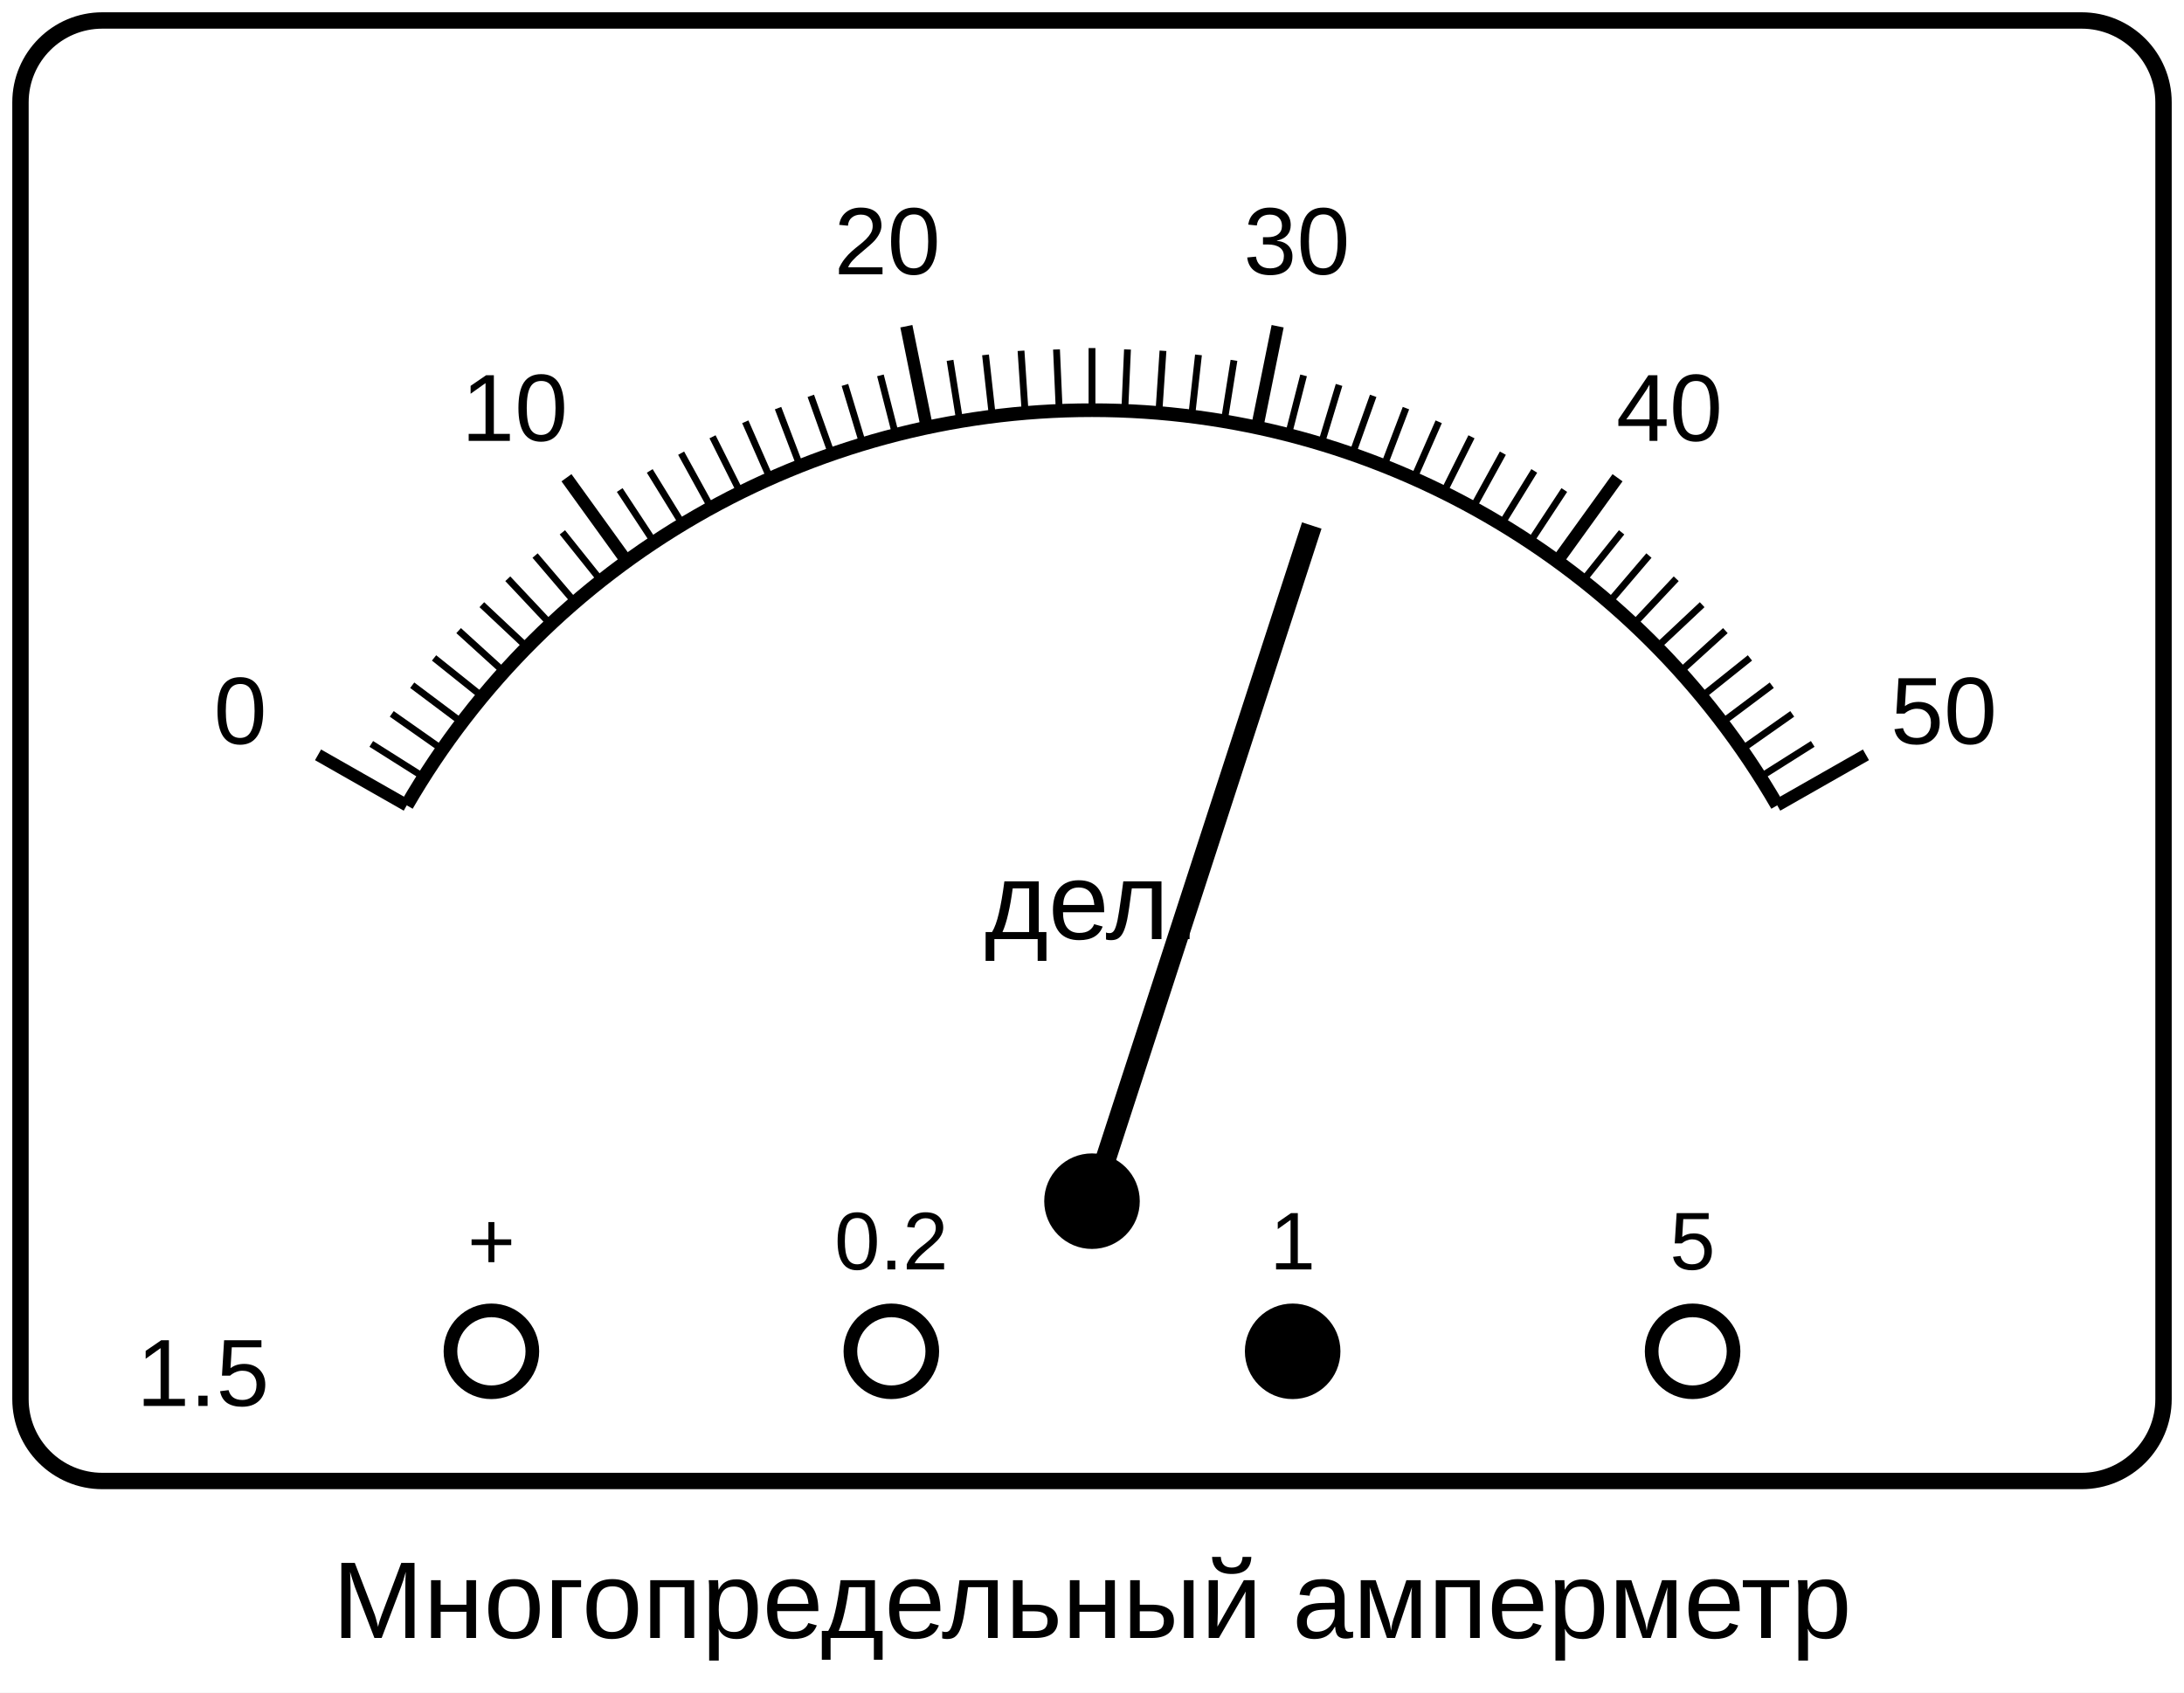
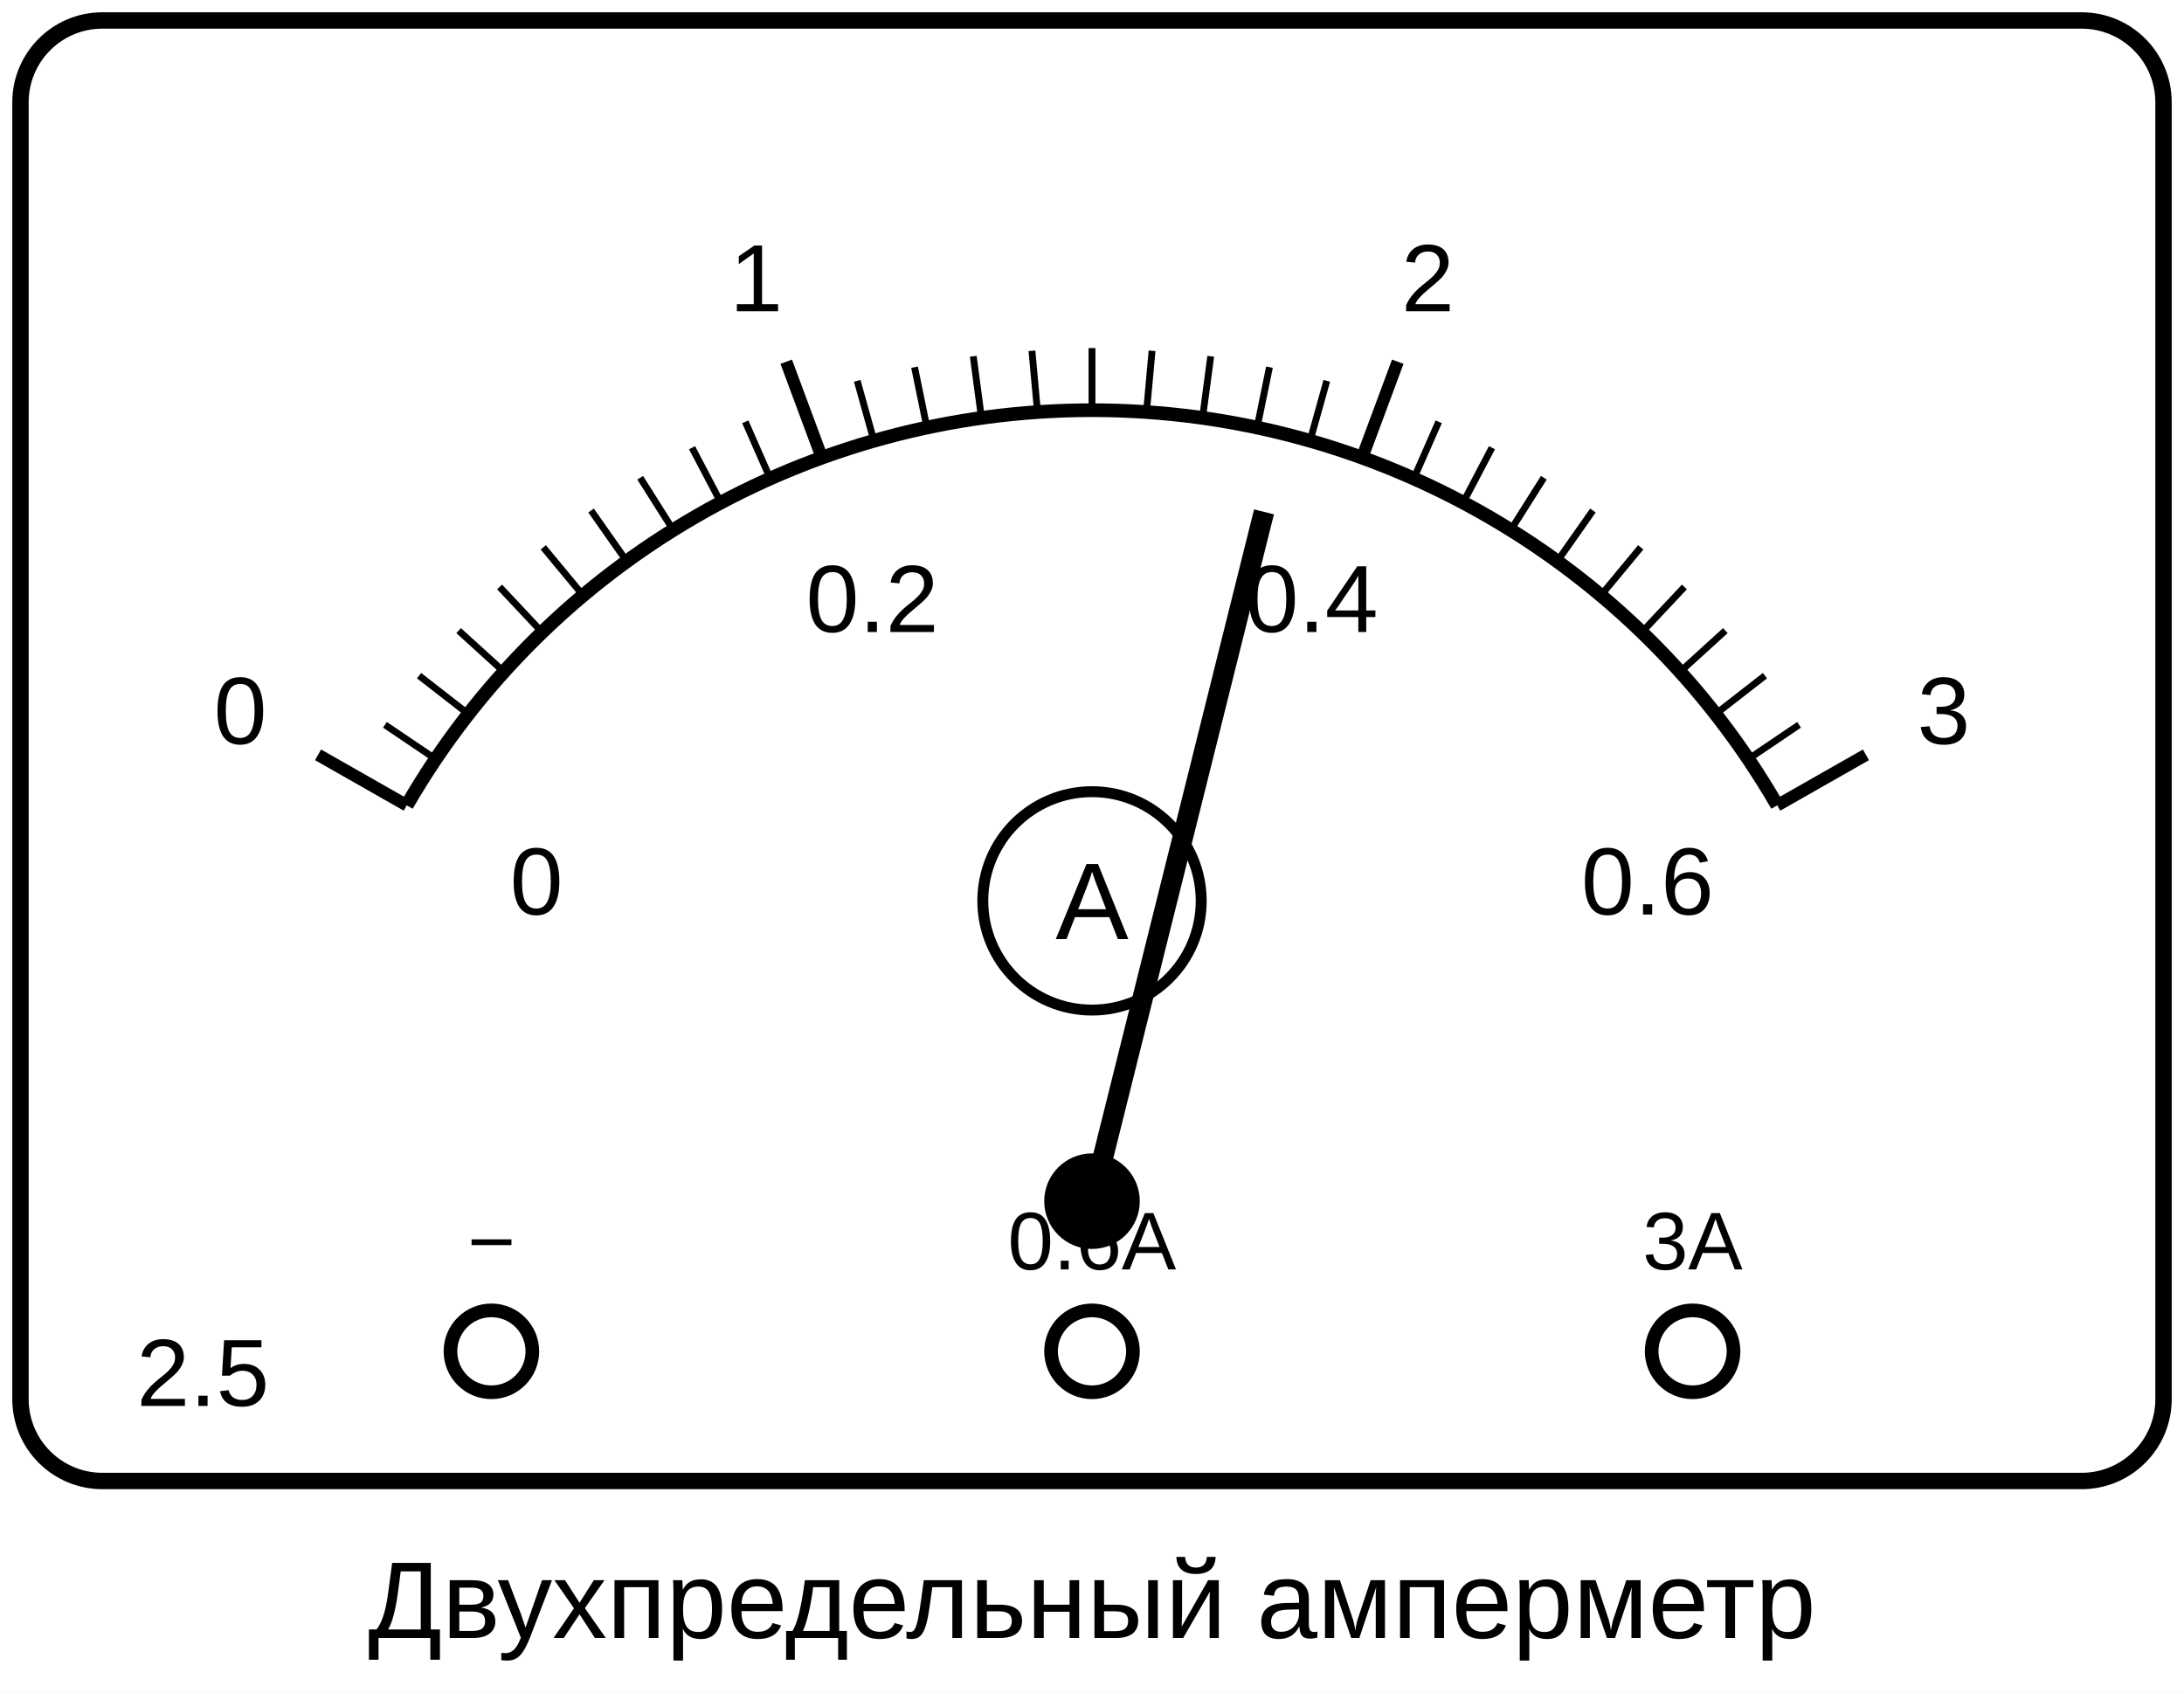
<svg xmlns="http://www.w3.org/2000/svg" width="240" height="186" viewBox="0 0 160 124" font-family="PT Sans, Segoe UI, Verdana, Arial, sans-serif">
  <rect x="0" y="0" width="160" height="124" fill="#fff" />
  <rect x="1.5" y="1.5" width="157" height="107" rx="6" fill="#fff" stroke="#000" stroke-width="1.2" />
  <path d="M29.8,59.0 A58.0,58.0 0 0 1 130.2,59.0" fill="none" stroke="#000" stroke-width="1" />
  <line x1="29.8" y1="59.0" x2="23.3" y2="55.3" stroke="#000" stroke-width="0.9" />
  <text x="17.6" y="54.5" font-size="7" text-anchor="middle">0</text>
-   <line x1="31.0" y1="56.9" x2="27.2" y2="54.5" stroke="#000" stroke-width="0.5" />
-   <line x1="32.4" y1="54.9" x2="28.7" y2="52.3" stroke="#000" stroke-width="0.5" />
-   <line x1="33.8" y1="52.9" x2="30.2" y2="50.2" stroke="#000" stroke-width="0.5" />
-   <line x1="35.3" y1="51.0" x2="31.8" y2="48.2" stroke="#000" stroke-width="0.5" />
+   <text x="39.3" y="67.0" font-size="7" text-anchor="middle">0</text>
+   <line x1="31.9" y1="55.6" x2="28.2" y2="53.1" stroke="#000" stroke-width="0.5" />
+   <line x1="34.3" y1="52.3" x2="30.7" y2="49.5" stroke="#000" stroke-width="0.5" />
  <line x1="36.9" y1="49.2" x2="33.6" y2="46.2" stroke="#000" stroke-width="0.5" />
-   <line x1="38.6" y1="47.4" x2="35.3" y2="44.3" stroke="#000" stroke-width="0.5" />
-   <line x1="40.3" y1="45.7" x2="37.2" y2="42.4" stroke="#000" stroke-width="0.5" />
-   <line x1="42.1" y1="44.1" x2="39.2" y2="40.7" stroke="#000" stroke-width="0.5" />
-   <line x1="44.0" y1="42.5" x2="41.2" y2="39.0" stroke="#000" stroke-width="0.5" />
-   <line x1="45.9" y1="41.1" x2="41.5" y2="35.0" stroke="#000" stroke-width="0.9" />
-   <text x="37.7" y="32.3" font-size="7" text-anchor="middle">10</text>
-   <line x1="47.9" y1="39.7" x2="45.4" y2="35.9" stroke="#000" stroke-width="0.5" />
-   <line x1="50.0" y1="38.4" x2="47.6" y2="34.5" stroke="#000" stroke-width="0.5" />
-   <line x1="52.1" y1="37.2" x2="49.9" y2="33.2" stroke="#000" stroke-width="0.5" />
-   <line x1="54.2" y1="36.0" x2="52.2" y2="32.0" stroke="#000" stroke-width="0.5" />
+   <line x1="39.7" y1="46.3" x2="36.6" y2="43.0" stroke="#000" stroke-width="0.5" />
+   <line x1="42.7" y1="43.6" x2="39.8" y2="40.1" stroke="#000" stroke-width="0.5" />
+   <line x1="45.9" y1="41.1" x2="43.3" y2="37.4" stroke="#000" stroke-width="0.5" />
+   <line x1="49.3" y1="38.8" x2="46.9" y2="35.0" stroke="#000" stroke-width="0.5" />
+   <line x1="52.8" y1="36.8" x2="50.7" y2="32.8" stroke="#000" stroke-width="0.5" />
  <line x1="56.4" y1="35.0" x2="54.6" y2="30.9" stroke="#000" stroke-width="0.5" />
-   <line x1="58.6" y1="34.1" x2="57.0" y2="29.9" stroke="#000" stroke-width="0.5" />
-   <line x1="60.9" y1="33.2" x2="59.4" y2="29.0" stroke="#000" stroke-width="0.5" />
-   <line x1="63.2" y1="32.5" x2="61.9" y2="28.2" stroke="#000" stroke-width="0.5" />
-   <line x1="65.6" y1="31.8" x2="64.5" y2="27.5" stroke="#000" stroke-width="0.5" />
-   <line x1="67.9" y1="31.3" x2="66.4" y2="23.9" stroke="#000" stroke-width="0.9" />
-   <text x="65.0" y="20.1" font-size="7" text-anchor="middle">20</text>
-   <line x1="70.3" y1="30.8" x2="69.6" y2="26.4" stroke="#000" stroke-width="0.5" />
-   <line x1="72.7" y1="30.5" x2="72.2" y2="26.0" stroke="#000" stroke-width="0.5" />
-   <line x1="75.1" y1="30.2" x2="74.8" y2="25.7" stroke="#000" stroke-width="0.5" />
-   <line x1="77.6" y1="30.1" x2="77.4" y2="25.6" stroke="#000" stroke-width="0.5" />
+   <line x1="60.2" y1="33.5" x2="57.6" y2="26.5" stroke="#000" stroke-width="0.9" />
+   <text x="55.4" y="22.8" font-size="7" text-anchor="middle">1</text>
+   <text x="63.9" y="46.3" font-size="7" text-anchor="middle">0.2</text>
+   <line x1="64.0" y1="32.2" x2="62.8" y2="27.9" stroke="#000" stroke-width="0.5" />
+   <line x1="67.9" y1="31.3" x2="67.0" y2="26.9" stroke="#000" stroke-width="0.5" />
+   <line x1="71.9" y1="30.6" x2="71.3" y2="26.1" stroke="#000" stroke-width="0.5" />
+   <line x1="76.0" y1="30.1" x2="75.6" y2="25.7" stroke="#000" stroke-width="0.5" />
  <line x1="80.0" y1="30.0" x2="80.0" y2="25.5" stroke="#000" stroke-width="0.5" />
-   <line x1="82.4" y1="30.1" x2="82.6" y2="25.6" stroke="#000" stroke-width="0.5" />
-   <line x1="84.9" y1="30.2" x2="85.2" y2="25.7" stroke="#000" stroke-width="0.5" />
-   <line x1="87.3" y1="30.5" x2="87.8" y2="26.0" stroke="#000" stroke-width="0.5" />
-   <line x1="89.7" y1="30.8" x2="90.4" y2="26.4" stroke="#000" stroke-width="0.5" />
-   <line x1="92.1" y1="31.3" x2="93.6" y2="23.9" stroke="#000" stroke-width="0.9" />
-   <text x="95.0" y="20.1" font-size="7" text-anchor="middle">30</text>
-   <line x1="94.4" y1="31.8" x2="95.5" y2="27.5" stroke="#000" stroke-width="0.5" />
-   <line x1="96.8" y1="32.5" x2="98.1" y2="28.2" stroke="#000" stroke-width="0.5" />
-   <line x1="99.1" y1="33.2" x2="100.6" y2="29.0" stroke="#000" stroke-width="0.5" />
-   <line x1="101.4" y1="34.1" x2="103.0" y2="29.9" stroke="#000" stroke-width="0.5" />
+   <line x1="84.0" y1="30.1" x2="84.4" y2="25.7" stroke="#000" stroke-width="0.5" />
+   <line x1="88.1" y1="30.6" x2="88.7" y2="26.1" stroke="#000" stroke-width="0.5" />
+   <line x1="92.1" y1="31.3" x2="93.0" y2="26.9" stroke="#000" stroke-width="0.5" />
+   <line x1="96.0" y1="32.2" x2="97.2" y2="27.9" stroke="#000" stroke-width="0.5" />
+   <line x1="99.8" y1="33.5" x2="102.4" y2="26.5" stroke="#000" stroke-width="0.9" />
+   <text x="104.6" y="22.8" font-size="7" text-anchor="middle">2</text>
+   <text x="96.1" y="46.3" font-size="7" text-anchor="middle">0.4</text>
  <line x1="103.6" y1="35.0" x2="105.4" y2="30.9" stroke="#000" stroke-width="0.5" />
-   <line x1="105.8" y1="36.0" x2="107.8" y2="32.0" stroke="#000" stroke-width="0.5" />
-   <line x1="107.9" y1="37.2" x2="110.1" y2="33.2" stroke="#000" stroke-width="0.5" />
-   <line x1="110.0" y1="38.4" x2="112.4" y2="34.5" stroke="#000" stroke-width="0.5" />
-   <line x1="112.1" y1="39.7" x2="114.6" y2="35.9" stroke="#000" stroke-width="0.5" />
-   <line x1="114.1" y1="41.1" x2="118.5" y2="35.0" stroke="#000" stroke-width="0.9" />
-   <text x="122.3" y="32.3" font-size="7" text-anchor="middle">40</text>
-   <line x1="116.0" y1="42.5" x2="118.8" y2="39.0" stroke="#000" stroke-width="0.5" />
-   <line x1="117.9" y1="44.1" x2="120.8" y2="40.7" stroke="#000" stroke-width="0.5" />
-   <line x1="119.7" y1="45.7" x2="122.8" y2="42.4" stroke="#000" stroke-width="0.5" />
-   <line x1="121.4" y1="47.4" x2="124.7" y2="44.3" stroke="#000" stroke-width="0.5" />
+   <line x1="107.2" y1="36.8" x2="109.3" y2="32.8" stroke="#000" stroke-width="0.5" />
+   <line x1="110.7" y1="38.8" x2="113.1" y2="35.0" stroke="#000" stroke-width="0.5" />
+   <line x1="114.1" y1="41.1" x2="116.7" y2="37.4" stroke="#000" stroke-width="0.5" />
+   <line x1="117.3" y1="43.6" x2="120.2" y2="40.1" stroke="#000" stroke-width="0.5" />
+   <line x1="120.3" y1="46.3" x2="123.4" y2="43.0" stroke="#000" stroke-width="0.5" />
  <line x1="123.1" y1="49.2" x2="126.4" y2="46.2" stroke="#000" stroke-width="0.5" />
-   <line x1="124.7" y1="51.0" x2="128.2" y2="48.2" stroke="#000" stroke-width="0.5" />
-   <line x1="126.2" y1="52.9" x2="129.8" y2="50.2" stroke="#000" stroke-width="0.5" />
-   <line x1="127.6" y1="54.9" x2="131.3" y2="52.3" stroke="#000" stroke-width="0.5" />
-   <line x1="129.0" y1="56.9" x2="132.8" y2="54.5" stroke="#000" stroke-width="0.5" />
+   <line x1="125.7" y1="52.3" x2="129.3" y2="49.5" stroke="#000" stroke-width="0.5" />
+   <line x1="128.1" y1="55.6" x2="131.8" y2="53.1" stroke="#000" stroke-width="0.5" />
  <line x1="130.2" y1="59.0" x2="136.7" y2="55.3" stroke="#000" stroke-width="0.9" />
-   <text x="142.4" y="54.5" font-size="7" text-anchor="middle">50</text>
-   <text x="80.0" y="68.8" font-size="8" text-anchor="middle">дел.</text>
-   <line x1="80.0" y1="88.0" x2="96.1" y2="38.5" stroke="#000" stroke-width="1.5" />
+   <text x="142.4" y="54.5" font-size="7" text-anchor="middle">3</text>
+   <text x="120.7" y="67.0" font-size="7" text-anchor="middle">0.6</text>
+   <circle cx="80.0" cy="66" r="8" fill="#fff" stroke="#000" stroke-width="0.8" />
+   <text x="80.0" y="68.8" font-size="8" text-anchor="middle">А</text>
+   <line x1="80.0" y1="88.0" x2="92.6" y2="37.5" stroke="#000" stroke-width="1.5" />
  <circle cx="80.0" cy="88.0" r="3.5" fill="#000" />
-   <text x="10.0" y="103.0" font-size="7" text-anchor="start">1.5</text>
+   <text x="10.0" y="103.0" font-size="7" text-anchor="start">2.5</text>
  <circle cx="36.0" cy="99" r="3" fill="#fff" stroke="#000" stroke-width="1" />
-   <text x="36.0" y="93.0" font-size="6" text-anchor="middle">+</text>
-   <circle cx="65.3" cy="99" r="3" fill="#fff" stroke="#000" stroke-width="1" />
-   <text x="65.3" y="93.0" font-size="6" text-anchor="middle">0.2</text>
-   <circle cx="94.7" cy="99" r="3" fill="#000" stroke="#000" stroke-width="1" />
-   <text x="94.7" y="93.0" font-size="6" text-anchor="middle">1</text>
+   <text x="36.0" y="93.0" font-size="6" text-anchor="middle">−</text>
+   <circle cx="80.0" cy="99" r="3" fill="#fff" stroke="#000" stroke-width="1" />
+   <text x="80.0" y="93.0" font-size="6" text-anchor="middle">0.6А</text>
  <circle cx="124.0" cy="99" r="3" fill="#fff" stroke="#000" stroke-width="1" />
-   <text x="124.0" y="93.0" font-size="6" text-anchor="middle">5</text>
-   <text x="80.0" y="120.0" font-size="8" text-anchor="middle">Многопредельный амперметр</text>
+   <text x="124.0" y="93.0" font-size="6" text-anchor="middle">3А</text>
+   <text x="80.0" y="120.0" font-size="8" text-anchor="middle">Двухпредельный амперметр</text>
</svg>
